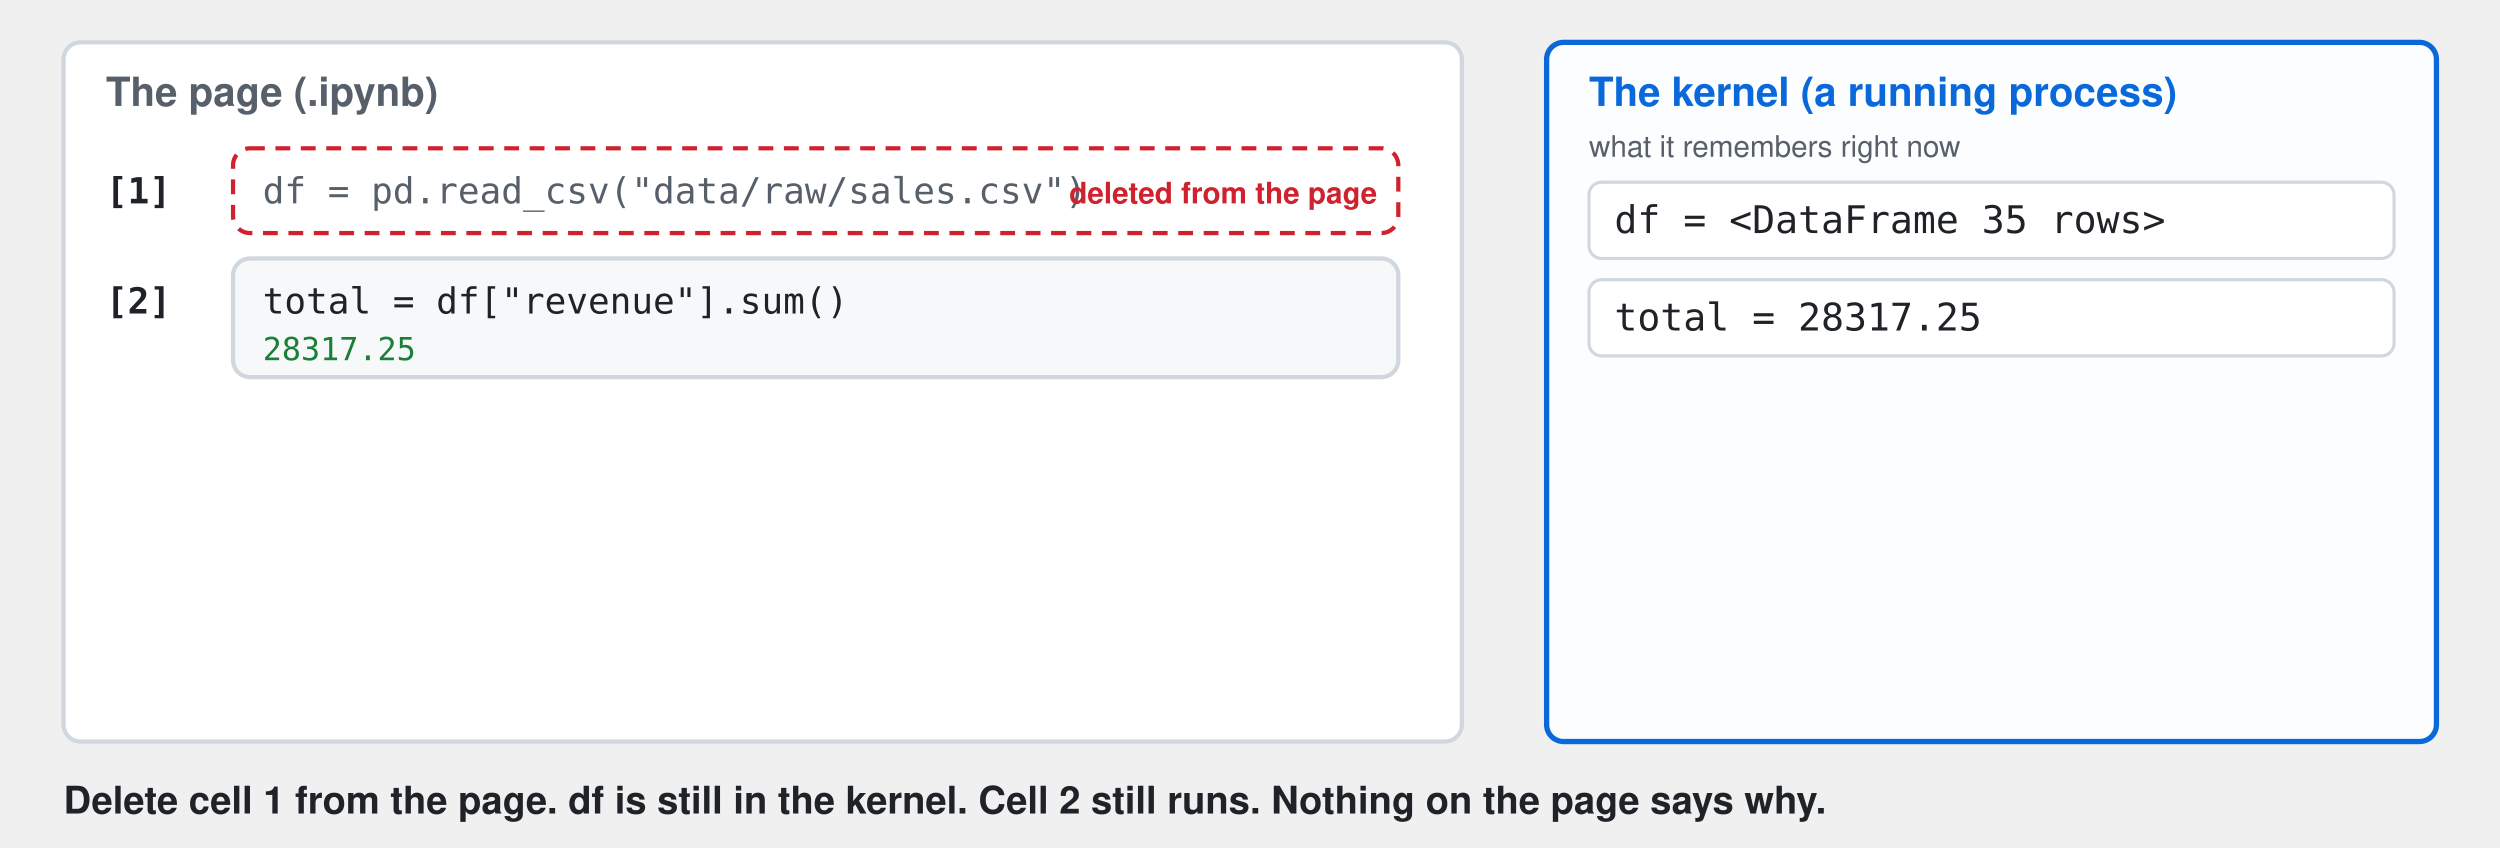
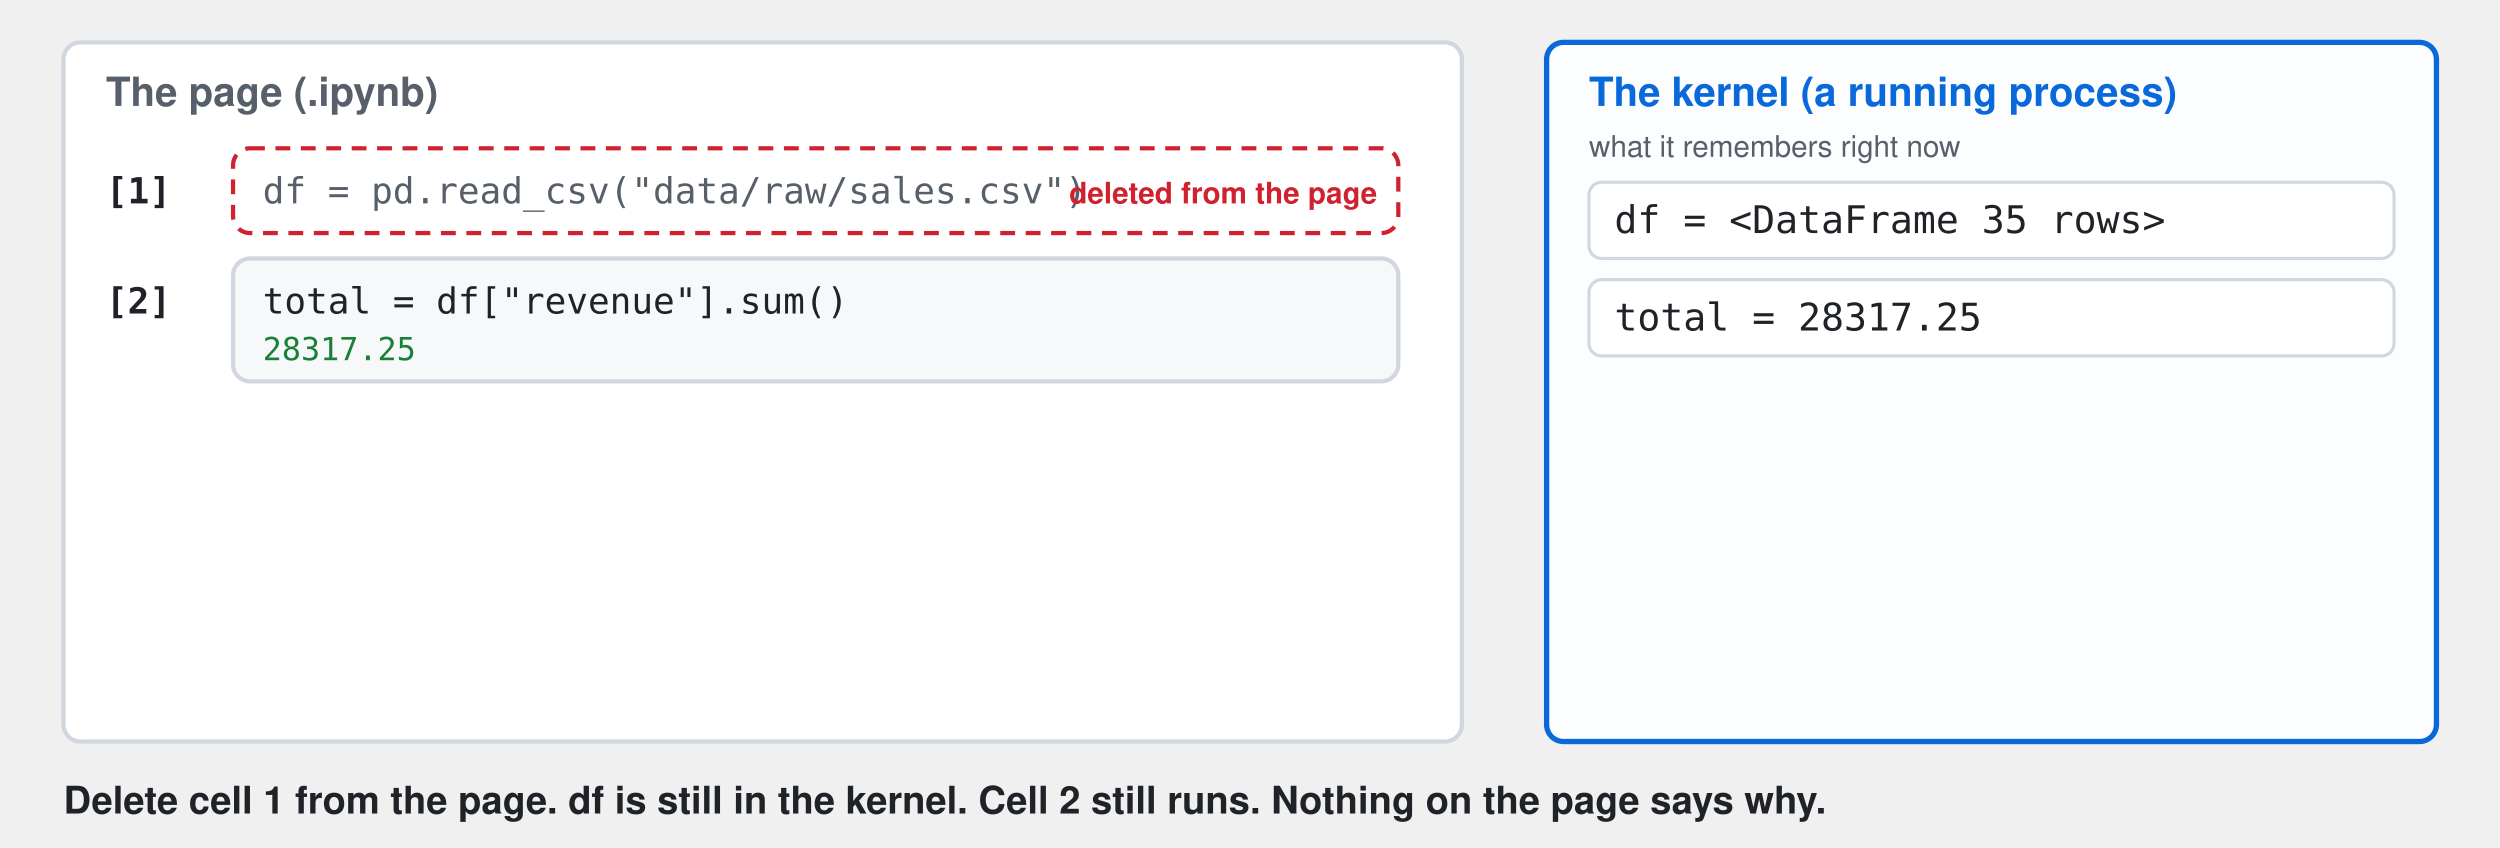
<svg xmlns="http://www.w3.org/2000/svg" width="1180" height="400" viewBox="0 0 1180 400" font-family="-apple-system, BlinkMacSystemFont, 'Segoe UI', Helvetica, Arial, sans-serif" font-size="20" fill="#1f2328">
  <defs>
    <marker id="ah" viewBox="0 0 10 10" refX="9" refY="5" markerWidth="7" markerHeight="7" orient="auto-start-reverse">
      <path d="M0,0 L10,5 L0,10 z" fill="#57606a" />
    </marker>
  </defs>
  <rect x="30" y="20" width="660" height="330" rx="8" fill="#fff" stroke="#d0d7de" stroke-width="2" />
  <text x="50" y="50" font-size="19" fill="#57606a" font-weight="700" text-anchor="start">The page (.ipynb)</text>
  <rect x="110" y="70" width="550" height="40" rx="8" fill="#fff" stroke="#cf222e" stroke-width="2" stroke-dasharray="7 5" />
  <text x="50" y="96" font-family="'SF Mono', Menlo, Consolas, 'DejaVu Sans Mono', monospace" font-size="17" fill="#1f2328" font-weight="700" textLength="30.6" lengthAdjust="spacingAndGlyphs" xml:space="preserve">[1]</text>
  <text x="124" y="96" font-family="'SF Mono', Menlo, Consolas, 'DejaVu Sans Mono', monospace" font-size="17" fill="#57606a" font-weight="400" textLength="387.6" lengthAdjust="spacingAndGlyphs" xml:space="preserve">df = pd.read_csv("data/raw/sales.csv")</text>
  <text x="650" y="96" font-size="14" fill="#cf222e" font-weight="700" text-anchor="end">deleted from the page</text>
-   <rect x="110" y="122" width="550" height="56" rx="8" fill="#f6f8fa" stroke="#d0d7de" stroke-width="2" />
+   <rect x="110" y="122" width="550" height="58" rx="8" fill="#f6f8fa" stroke="#d0d7de" stroke-width="2" />
  <text x="50" y="148" font-family="'SF Mono', Menlo, Consolas, 'DejaVu Sans Mono', monospace" font-size="17" fill="#1f2328" font-weight="700" textLength="30.6" lengthAdjust="spacingAndGlyphs" xml:space="preserve">[2]</text>
  <text x="124" y="148" font-family="'SF Mono', Menlo, Consolas, 'DejaVu Sans Mono', monospace" font-size="17" fill="#1f2328" font-weight="400" textLength="275.4" lengthAdjust="spacingAndGlyphs" xml:space="preserve">total = df["revenue"].sum()</text>
  <text x="124" y="170" font-family="'SF Mono', Menlo, Consolas, 'DejaVu Sans Mono', monospace" font-size="15" fill="#1a7f37" font-weight="400" textLength="72.0" lengthAdjust="spacingAndGlyphs" xml:space="preserve">28317.25</text>
  <rect x="730" y="20" width="420" height="330" rx="8" fill="#fbfdff" stroke="#0969da" stroke-width="2.5" />
  <text x="750" y="50" font-size="19" fill="#0969da" font-weight="700" text-anchor="start">The kernel (a running process)</text>
  <text x="750" y="74" font-size="14" fill="#57606a" font-weight="400" text-anchor="start">what it remembers right now</text>
  <rect x="750" y="86" width="380" height="36" rx="6" fill="#fff" stroke="#d0d7de" stroke-width="1.5" />
  <text x="762" y="110" font-family="'SF Mono', Menlo, Consolas, 'DejaVu Sans Mono', monospace" font-size="18" fill="#1f2328" font-weight="400" textLength="259.2" lengthAdjust="spacingAndGlyphs" xml:space="preserve">df = &lt;DataFrame 35 rows&gt;</text>
  <rect x="750" y="132" width="380" height="36" rx="6" fill="#fff" stroke="#d0d7de" stroke-width="1.5" />
  <text x="762" y="156" font-family="'SF Mono', Menlo, Consolas, 'DejaVu Sans Mono', monospace" font-size="18" fill="#1f2328" font-weight="400" textLength="172.8" lengthAdjust="spacingAndGlyphs" xml:space="preserve">total = 28317.25</text>
  <text x="30" y="384" font-size="18" fill="#1f2328" font-weight="700" text-anchor="start">Delete cell 1 from the page. df is still in the kernel. Cell 2 still runs. Nothing on the page says why.</text>
</svg>
